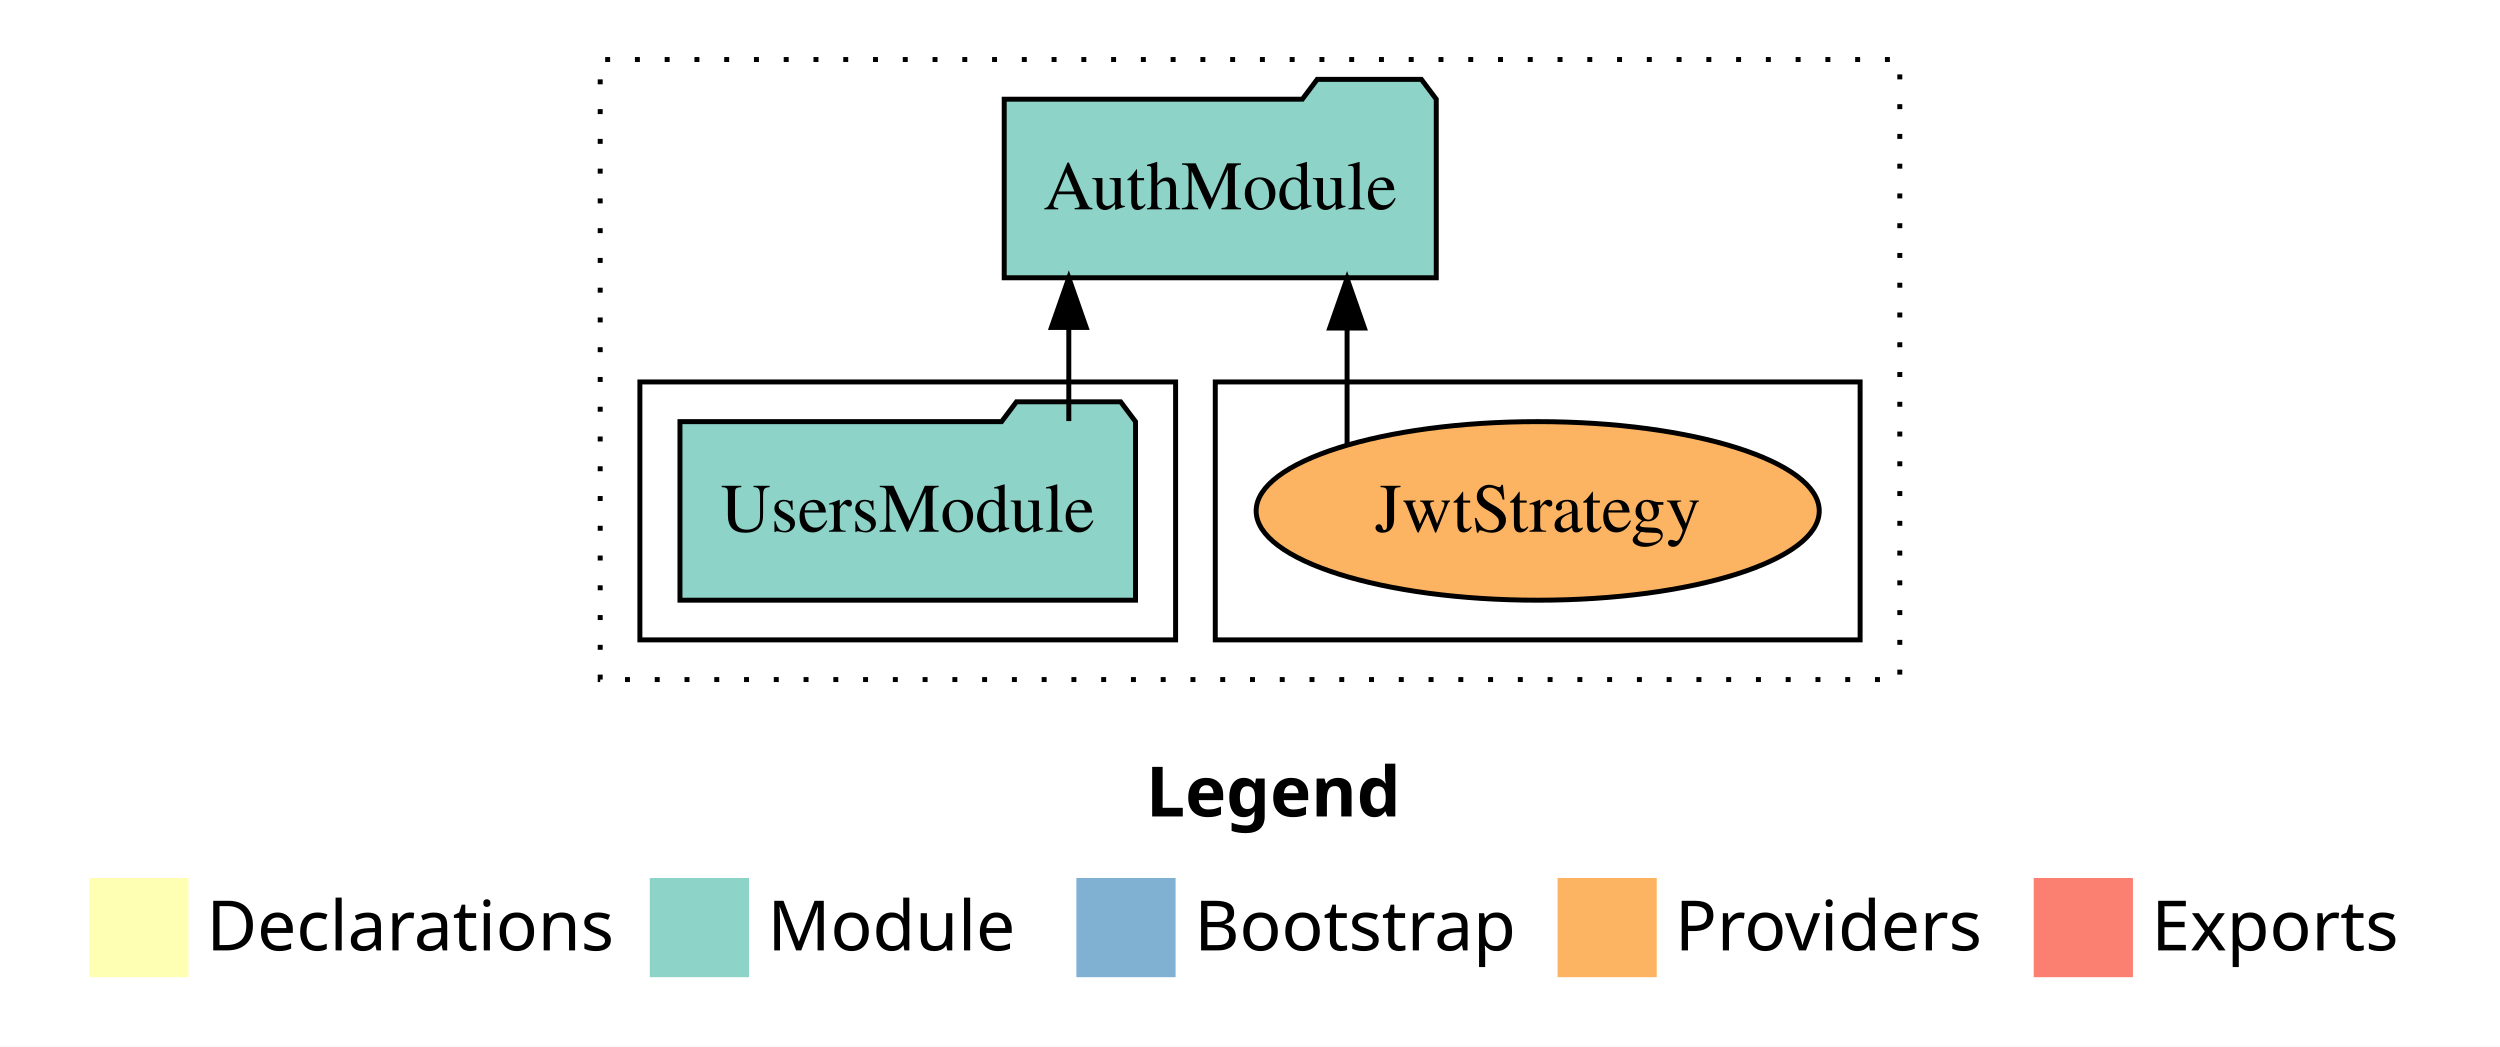
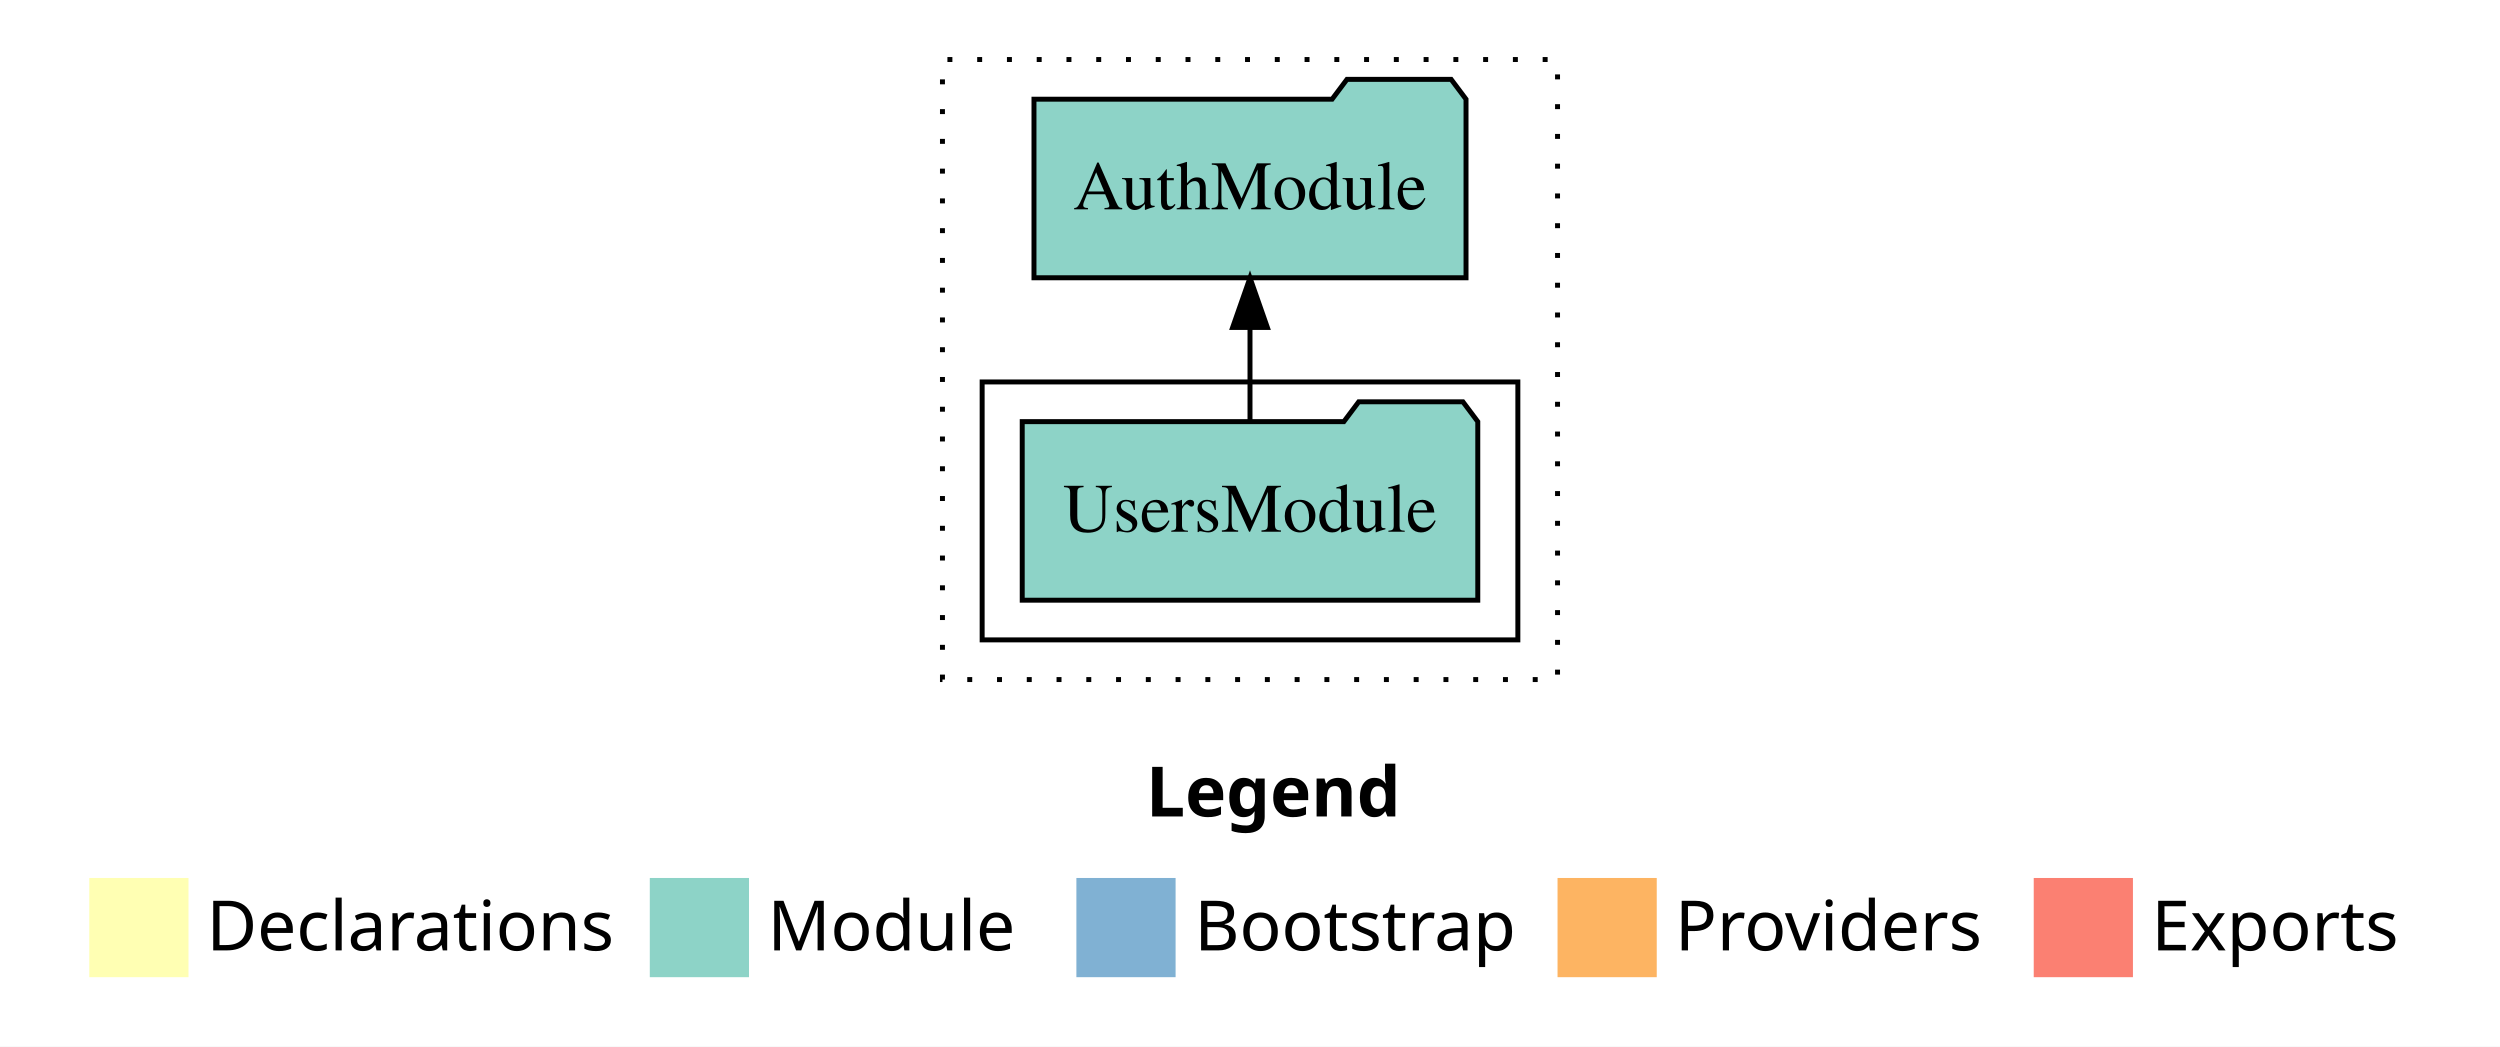
<svg xmlns="http://www.w3.org/2000/svg" width="504pt" height="211pt" viewBox="0.00 0.00 504.00 211.00">
  <g id="graph0" class="graph" transform="scale(1 1) rotate(0) translate(4 207)">
    <polygon fill="white" stroke="transparent" points="-4,4 -4,-207 500,-207 500,4 -4,4" />
    <text text-anchor="start" x="227.01" y="-42.4" font-family="Times-12" font-weight="bold" font-size="14.00">Legend</text>
    <polygon fill="#ffffb3" stroke="transparent" points="14,-10 14,-30 34,-30 34,-10 14,-10" />
    <text text-anchor="start" x="37.63" y="-15.4" font-family="Times-12" font-size="14.00">  Declarations</text>
    <polygon fill="#8dd3c7" stroke="transparent" points="127,-10 127,-30 147,-30 147,-10 127,-10" />
    <text text-anchor="start" x="150.73" y="-15.4" font-family="Times-12" font-size="14.00">  Module</text>
    <polygon fill="#80b1d3" stroke="transparent" points="213,-10 213,-30 233,-30 233,-10 213,-10" />
    <text text-anchor="start" x="236.78" y="-15.4" font-family="Times-12" font-size="14.00">  Bootstrap</text>
    <polygon fill="#fdb462" stroke="transparent" points="310,-10 310,-30 330,-30 330,-10 310,-10" />
    <text text-anchor="start" x="333.67" y="-15.4" font-family="Times-12" font-size="14.00">  Providers</text>
    <polygon fill="#fb8072" stroke="transparent" points="406,-10 406,-30 426,-30 426,-10 406,-10" />
    <text text-anchor="start" x="429.73" y="-15.4" font-family="Times-12" font-size="14.00">  Exports</text>
    <g id="clust1" class="cluster">
-       <polygon fill="none" stroke="black" stroke-dasharray="1,5" points="117,-70 117,-195 379,-195 379,-70 117,-70" />
-     </g>
-     <g id="clust6" class="cluster">
-       <polygon fill="none" stroke="black" points="241,-78 241,-130 371,-130 371,-78 241,-78" />
+       <polygon fill="none" stroke="black" stroke-dasharray="1,5" points="186,-70 186,-195 310,-195 310,-70 186,-70" />
    </g>
    <g id="clust3" class="cluster">
-       <polygon fill="none" stroke="black" points="125,-78 125,-130 233,-130 233,-78 125,-78" />
+       <polygon fill="none" stroke="black" points="194,-78 194,-130 302,-130 302,-78 194,-78" />
    </g>
    <g id="node1" class="node">
-       <polygon fill="#8dd3c7" stroke="black" points="224.92,-122 221.92,-126 200.92,-126 197.92,-122 133.08,-122 133.08,-86 224.92,-86 224.92,-122" />
-       <text text-anchor="middle" x="179" y="-99.8" font-family="Times,serif" font-size="14.00">UsersModule</text>
+       <polygon fill="#8dd3c7" stroke="black" points="293.92,-122 290.92,-126 269.92,-126 266.92,-122 202.08,-122 202.08,-86 293.92,-86 293.92,-122" />
+       <text text-anchor="middle" x="248" y="-99.8" font-family="Times,serif" font-size="14.00">UsersModule</text>
    </g>
    <g id="node2" class="node">
-       <polygon fill="#8dd3c7" stroke="black" points="285.55,-187 282.55,-191 261.55,-191 258.55,-187 198.45,-187 198.45,-151 285.55,-151 285.55,-187" />
-       <text text-anchor="middle" x="242" y="-164.8" font-family="Times,serif" font-size="14.00">AuthModule</text>
+       <polygon fill="#8dd3c7" stroke="black" points="291.55,-187 288.55,-191 267.55,-191 264.55,-187 204.45,-187 204.45,-151 291.55,-151 291.55,-187" />
+       <text text-anchor="middle" x="248" y="-164.8" font-family="Times,serif" font-size="14.00">AuthModule</text>
    </g>
    <g id="edge1" class="edge">
-       <path fill="none" stroke="black" d="M211.47,-122.11C211.47,-122.11 211.47,-140.99 211.47,-140.99" />
-       <polygon fill="black" stroke="black" points="207.97,-140.99 211.47,-150.99 214.97,-140.99 207.97,-140.99" />
-     </g>
-     <g id="node3" class="node">
-       <ellipse fill="#fdb462" stroke="black" cx="306" cy="-104" rx="56.76" ry="18" />
-       <text text-anchor="middle" x="306" y="-99.8" font-family="Times,serif" font-size="14.00">JwtStrategy</text>
-     </g>
-     <g id="edge2" class="edge">
-       <path fill="none" stroke="black" d="M267.57,-117.47C267.57,-117.47 267.57,-140.86 267.57,-140.86" />
-       <polygon fill="black" stroke="black" points="264.07,-140.86 267.57,-150.86 271.07,-140.86 264.07,-140.86" />
+       <path fill="none" stroke="black" d="M248,-122.11C248,-122.11 248,-140.99 248,-140.99" />
+       <polygon fill="black" stroke="black" points="244.5,-140.99 248,-150.99 251.5,-140.99 244.5,-140.99" />
    </g>
  </g>
</svg>
